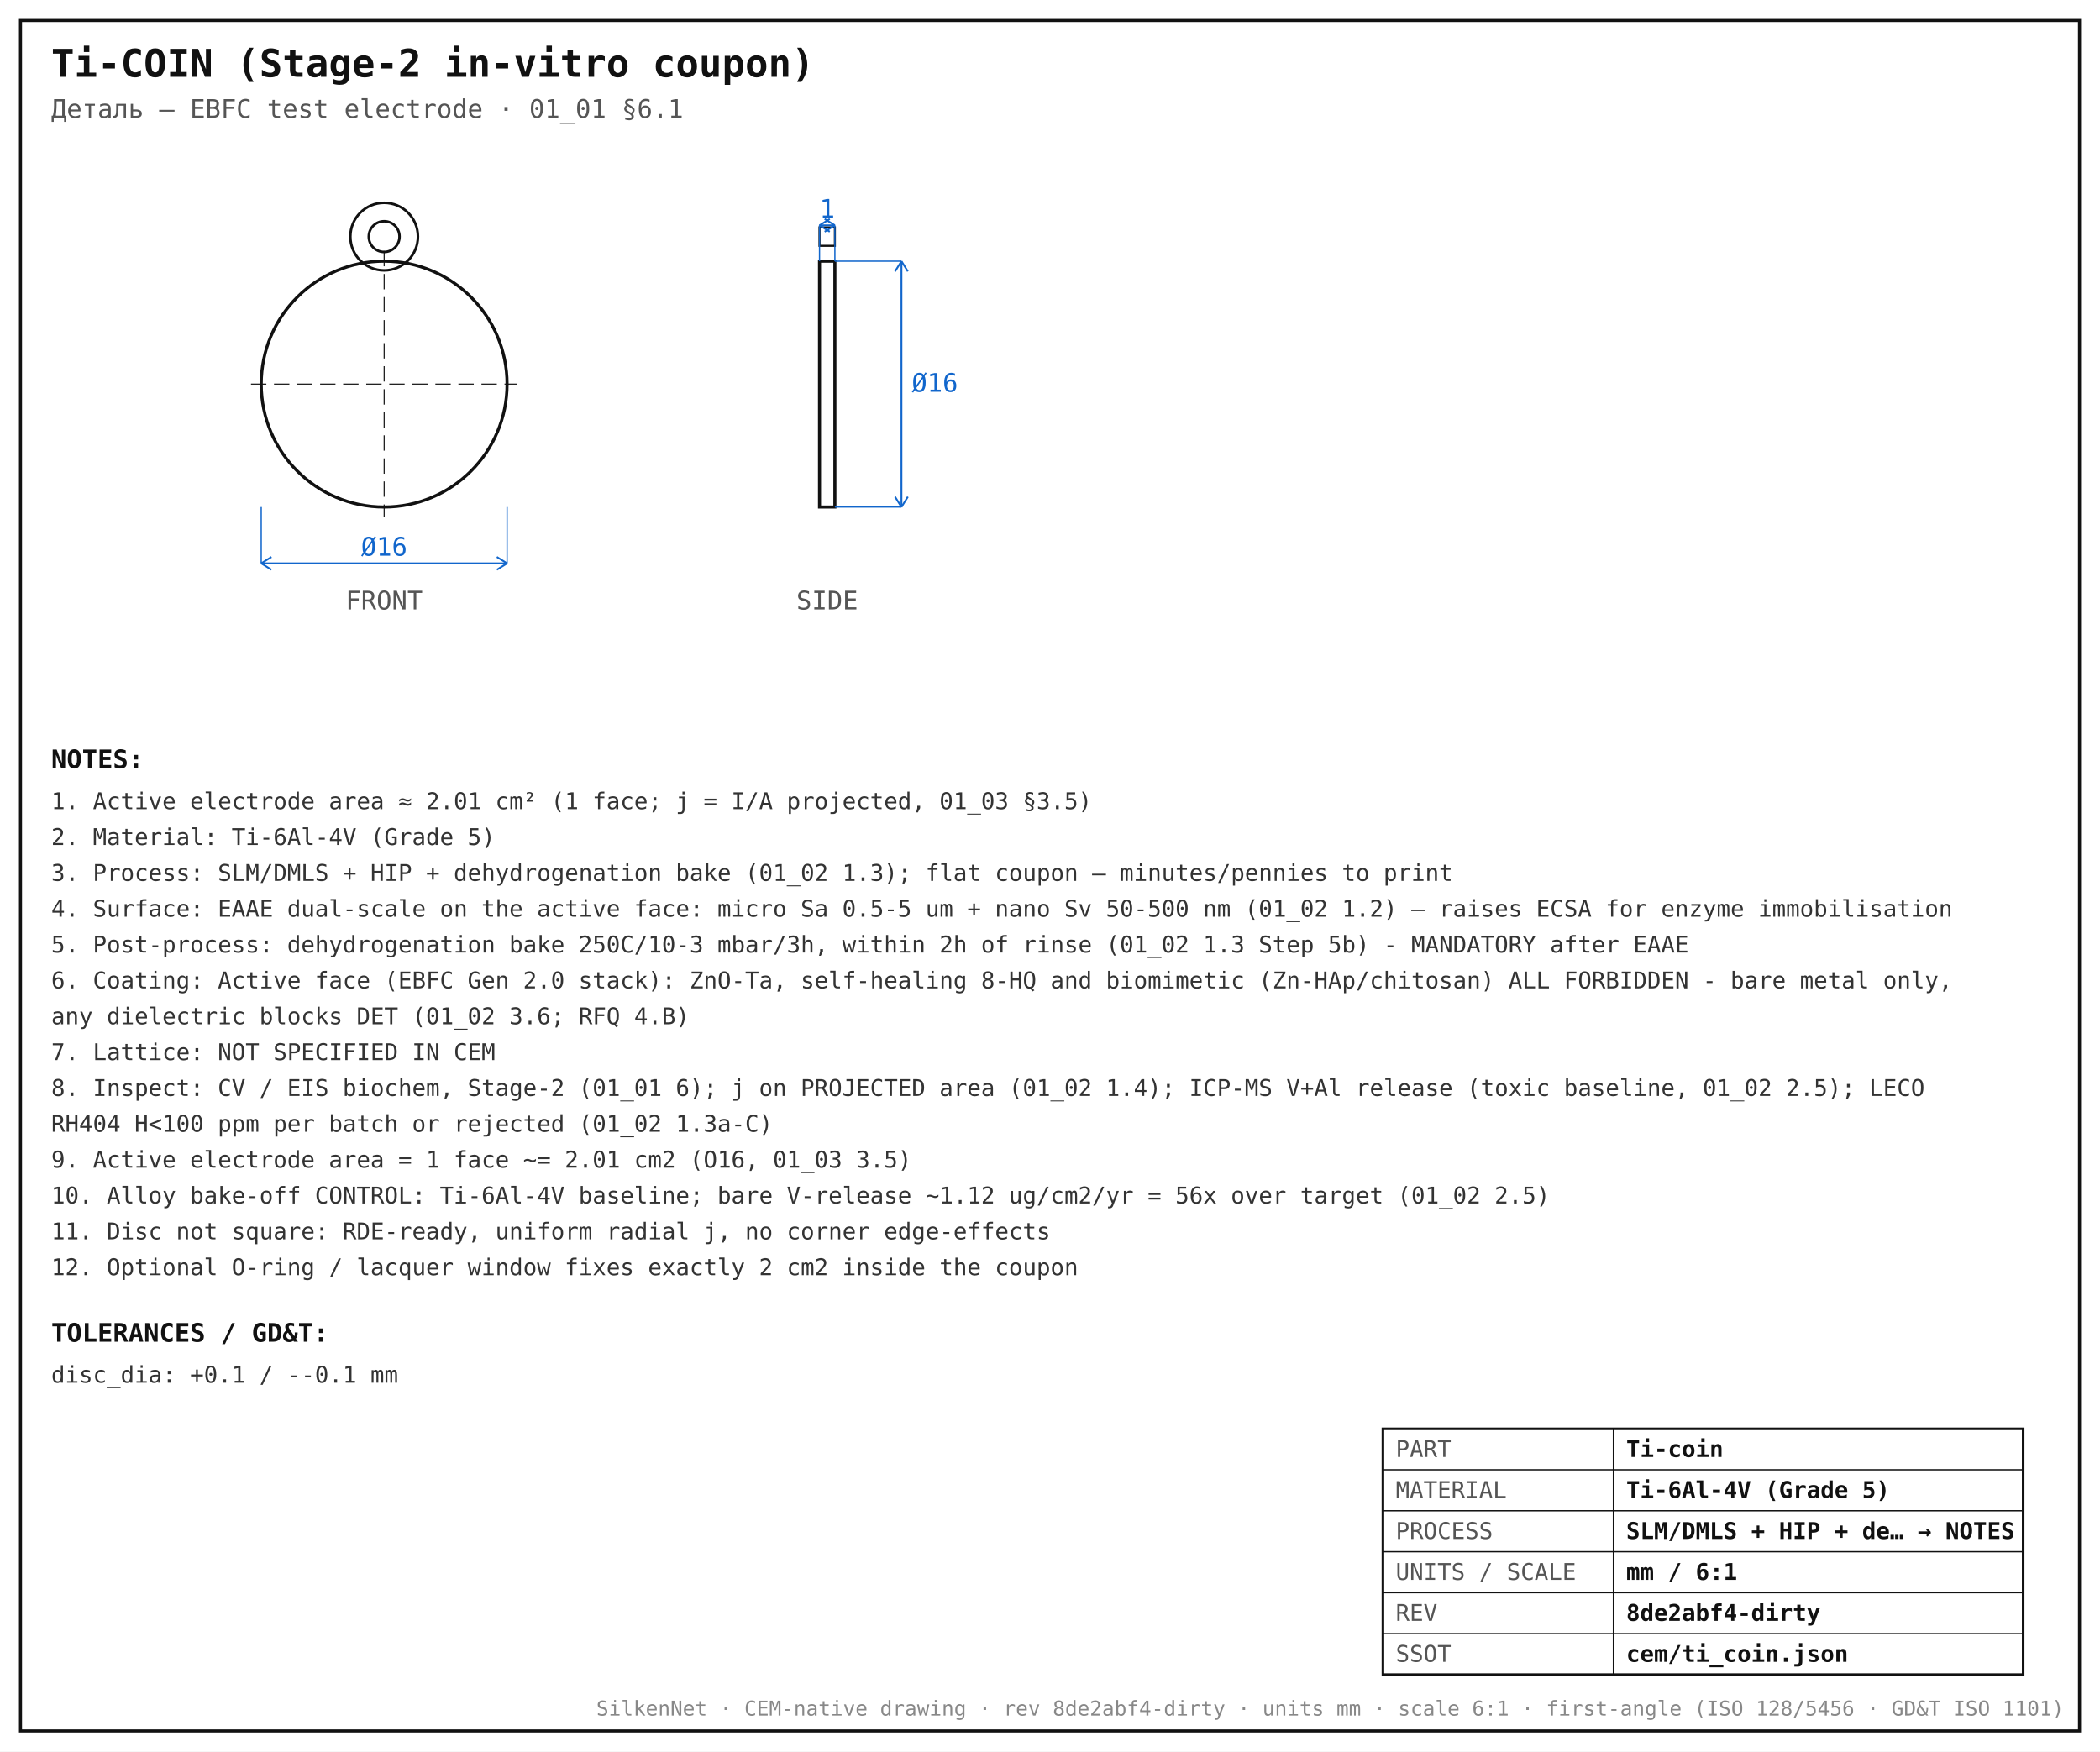
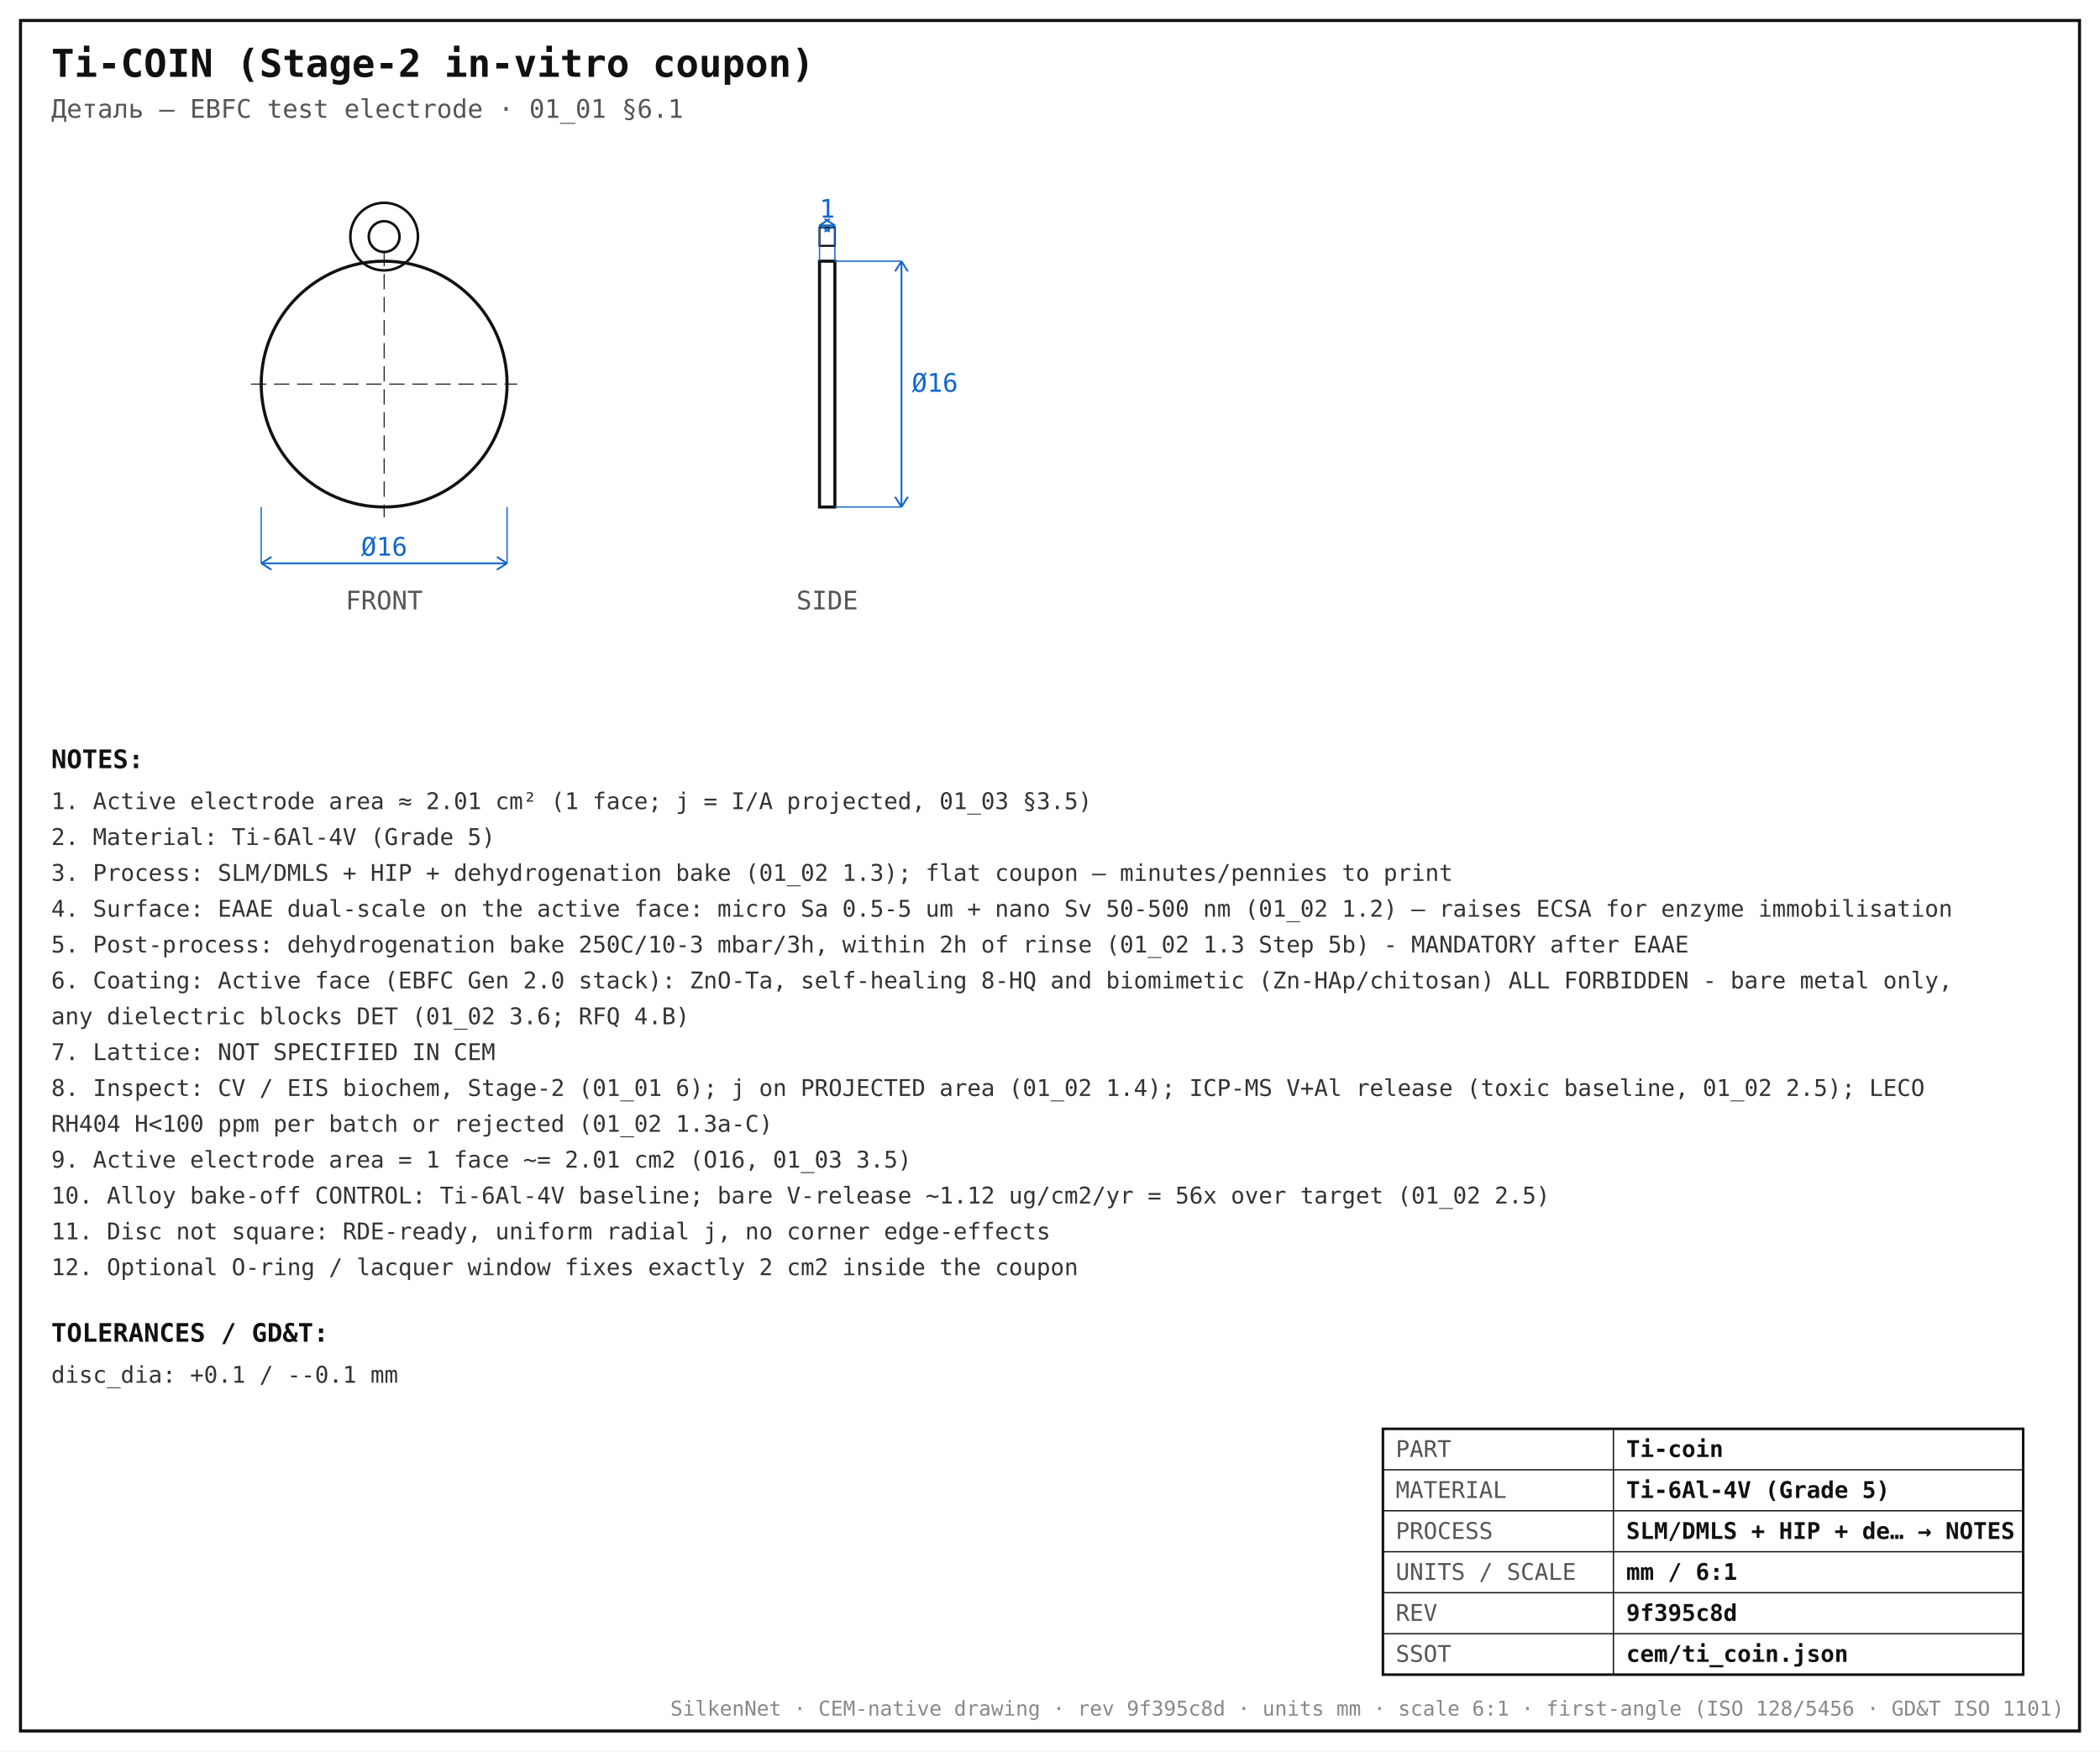
<svg xmlns="http://www.w3.org/2000/svg" width="820" height="684" viewBox="0 0 820 684">
  <rect x="0" y="0" width="820" height="684" fill="white" />
  <rect x="8" y="8" width="804" height="668" fill="none" stroke="#111" stroke-width="1.2" />
  <text x="20" y="30" font-family="monospace" font-size="15" text-anchor="start" fill="#111" font-weight="bold">Ti-COIN  (Stage-2 in-vitro coupon)</text>
  <text x="20" y="46" font-family="monospace" font-size="10" text-anchor="start" fill="#555" font-weight="normal">Деталь — EBFC test electrode · 01_01 §6.1</text>
  <circle cx="150" cy="150" r="48" fill="none" stroke="#111" stroke-width="1.2" />
  <line x1="98" y1="150" x2="202" y2="150" stroke="#111" stroke-width="0.4" stroke-dasharray="6 3" />
  <line x1="150" y1="98" x2="150" y2="202" stroke="#111" stroke-width="0.4" stroke-dasharray="6 3" />
  <circle cx="150" cy="92.4" r="13.2" fill="none" stroke="#111" stroke-width="1" />
  <circle cx="150" cy="92.4" r="6" fill="none" stroke="#111" stroke-width="1" />
  <text x="150" y="238" font-family="monospace" font-size="10" text-anchor="middle" fill="#555" font-weight="normal">FRONT</text>
  <line x1="102" y1="198" x2="102" y2="220" stroke="#1166cc" stroke-width="0.5" />
  <line x1="198" y1="198" x2="198" y2="220" stroke="#1166cc" stroke-width="0.5" />
  <line x1="102" y1="220" x2="198" y2="220" stroke="#1166cc" stroke-width="0.7" />
  <line x1="102" y1="220" x2="106" y2="217.5" stroke="#1166cc" stroke-width="0.7" />
  <line x1="102" y1="220" x2="106" y2="222.5" stroke="#1166cc" stroke-width="0.7" />
  <line x1="198" y1="220" x2="194" y2="217.5" stroke="#1166cc" stroke-width="0.7" />
  <line x1="198" y1="220" x2="194" y2="222.5" stroke="#1166cc" stroke-width="0.7" />
  <text x="150" y="217" font-family="monospace" font-size="10" text-anchor="middle" fill="#1166cc" font-weight="normal">Ø16</text>
  <rect x="320" y="102" width="6" height="96" fill="none" stroke="#111" stroke-width="1.2" />
  <rect x="320" y="88.8" width="6" height="7.2" fill="none" stroke="#111" stroke-width="0.8" />
  <text x="323" y="238" font-family="monospace" font-size="10" text-anchor="middle" fill="#555" font-weight="normal">SIDE</text>
  <line x1="326" y1="102" x2="352" y2="102" stroke="#1166cc" stroke-width="0.5" />
  <line x1="326" y1="198" x2="352" y2="198" stroke="#1166cc" stroke-width="0.5" />
  <line x1="352" y1="102" x2="352" y2="198" stroke="#1166cc" stroke-width="0.7" />
  <line x1="352" y1="102" x2="349.5" y2="106" stroke="#1166cc" stroke-width="0.7" />
  <line x1="352" y1="102" x2="354.5" y2="106" stroke="#1166cc" stroke-width="0.7" />
  <line x1="352" y1="198" x2="349.5" y2="194" stroke="#1166cc" stroke-width="0.7" />
  <line x1="352" y1="198" x2="354.5" y2="194" stroke="#1166cc" stroke-width="0.7" />
  <text x="356" y="153" font-family="monospace" font-size="10" text-anchor="start" fill="#1166cc" font-weight="normal">Ø16</text>
  <line x1="320" y1="102" x2="320" y2="88" stroke="#1166cc" stroke-width="0.5" />
  <line x1="326" y1="102" x2="326" y2="88" stroke="#1166cc" stroke-width="0.5" />
  <line x1="320" y1="88" x2="326" y2="88" stroke="#1166cc" stroke-width="0.7" />
  <line x1="320" y1="88" x2="324" y2="85.5" stroke="#1166cc" stroke-width="0.7" />
  <line x1="320" y1="88" x2="324" y2="90.5" stroke="#1166cc" stroke-width="0.7" />
  <line x1="326" y1="88" x2="322" y2="85.5" stroke="#1166cc" stroke-width="0.7" />
  <line x1="326" y1="88" x2="322" y2="90.5" stroke="#1166cc" stroke-width="0.7" />
  <text x="323" y="85" font-family="monospace" font-size="10" text-anchor="middle" fill="#1166cc" font-weight="normal">1</text>
  <text x="20" y="300" font-family="monospace" font-size="10" text-anchor="start" fill="#111" font-weight="bold">NOTES:</text>
  <text x="20" y="316" font-family="monospace" font-size="9" text-anchor="start" fill="#333" font-weight="normal">1. Active electrode area ≈ 2.01 cm² (1 face; j = I/A projected, 01_03 §3.5)</text>
  <text x="20" y="330" font-family="monospace" font-size="9" text-anchor="start" fill="#333" font-weight="normal">2. Material: Ti-6Al-4V (Grade 5)</text>
  <text x="20" y="344" font-family="monospace" font-size="9" text-anchor="start" fill="#333" font-weight="normal">3. Process: SLM/DMLS + HIP + dehydrogenation bake (01_02 1.3); flat coupon — minutes/pennies to print</text>
  <text x="20" y="358" font-family="monospace" font-size="9" text-anchor="start" fill="#333" font-weight="normal">4. Surface: EAAE dual-scale on the active face: micro Sa 0.5-5 um + nano Sv 50-500 nm (01_02 1.2) — raises ECSA for enzyme immobilisation</text>
  <text x="20" y="372" font-family="monospace" font-size="9" text-anchor="start" fill="#333" font-weight="normal">5. Post-process: dehydrogenation bake 250C/10-3 mbar/3h, within 2h of rinse (01_02 1.3 Step 5b) - MANDATORY after EAAE</text>
  <text x="20" y="386" font-family="monospace" font-size="9" text-anchor="start" fill="#333" font-weight="normal">6. Coating: Active face (EBFC Gen 2.0 stack): ZnO-Ta, self-healing 8-HQ and biomimetic (Zn-HAp/chitosan) ALL FORBIDDEN - bare metal only,</text>
  <text x="20" y="400" font-family="monospace" font-size="9" text-anchor="start" fill="#333" font-weight="normal">   any dielectric blocks DET (01_02 3.6; RFQ 4.B)</text>
  <text x="20" y="414" font-family="monospace" font-size="9" text-anchor="start" fill="#333" font-weight="normal">7. Lattice: NOT SPECIFIED IN CEM</text>
  <text x="20" y="428" font-family="monospace" font-size="9" text-anchor="start" fill="#333" font-weight="normal">8. Inspect: CV / EIS biochem, Stage-2 (01_01 6); j on PROJECTED area (01_02 1.4); ICP-MS V+Al release (toxic baseline, 01_02 2.5); LECO</text>
  <text x="20" y="442" font-family="monospace" font-size="9" text-anchor="start" fill="#333" font-weight="normal">   RH404 H&lt;100 ppm per batch or rejected (01_02 1.3a-C)</text>
  <text x="20" y="456" font-family="monospace" font-size="9" text-anchor="start" fill="#333" font-weight="normal">9. Active electrode area = 1 face ~= 2.01 cm2 (O16, 01_03 3.5)</text>
  <text x="20" y="470" font-family="monospace" font-size="9" text-anchor="start" fill="#333" font-weight="normal">10. Alloy bake-off CONTROL: Ti-6Al-4V baseline; bare V-release ~1.12 ug/cm2/yr = 56x over target (01_02 2.5)</text>
  <text x="20" y="484" font-family="monospace" font-size="9" text-anchor="start" fill="#333" font-weight="normal">11. Disc not square: RDE-ready, uniform radial j, no corner edge-effects</text>
  <text x="20" y="498" font-family="monospace" font-size="9" text-anchor="start" fill="#333" font-weight="normal">12. Optional O-ring / lacquer window fixes exactly 2 cm2 inside the coupon</text>
  <text x="20" y="524" font-family="monospace" font-size="10" text-anchor="start" fill="#111" font-weight="bold">TOLERANCES / GD&amp;T:</text>
  <text x="20" y="540" font-family="monospace" font-size="9" text-anchor="start" fill="#333" font-weight="normal">disc_dia: +0.1 / --0.1 mm</text>
  <rect x="540" y="558" width="250" height="96" fill="none" stroke="#111" stroke-width="1" />
  <line x1="630" y1="558" x2="630" y2="574" stroke="#111" stroke-width="0.5" />
  <text x="545" y="569" font-family="monospace" font-size="9" text-anchor="start" fill="#555" font-weight="normal">PART</text>
  <text x="635" y="569" font-family="monospace" font-size="9" text-anchor="start" fill="#111" font-weight="bold">Ti-coin</text>
  <line x1="540" y1="574" x2="790" y2="574" stroke="#111" stroke-width="0.5" />
  <line x1="630" y1="574" x2="630" y2="590" stroke="#111" stroke-width="0.5" />
  <text x="545" y="585" font-family="monospace" font-size="9" text-anchor="start" fill="#555" font-weight="normal">MATERIAL</text>
  <text x="635" y="585" font-family="monospace" font-size="9" text-anchor="start" fill="#111" font-weight="bold">Ti-6Al-4V (Grade 5)</text>
  <line x1="540" y1="590" x2="790" y2="590" stroke="#111" stroke-width="0.5" />
  <line x1="630" y1="590" x2="630" y2="606" stroke="#111" stroke-width="0.5" />
  <text x="545" y="601" font-family="monospace" font-size="9" text-anchor="start" fill="#555" font-weight="normal">PROCESS</text>
  <text x="635" y="601" font-family="monospace" font-size="9" text-anchor="start" fill="#111" font-weight="bold">SLM/DMLS + HIP + de… → NOTES</text>
  <line x1="540" y1="606" x2="790" y2="606" stroke="#111" stroke-width="0.5" />
  <line x1="630" y1="606" x2="630" y2="622" stroke="#111" stroke-width="0.5" />
  <text x="545" y="617" font-family="monospace" font-size="9" text-anchor="start" fill="#555" font-weight="normal">UNITS / SCALE</text>
  <text x="635" y="617" font-family="monospace" font-size="9" text-anchor="start" fill="#111" font-weight="bold">mm / 6:1</text>
  <line x1="540" y1="622" x2="790" y2="622" stroke="#111" stroke-width="0.5" />
  <line x1="630" y1="622" x2="630" y2="638" stroke="#111" stroke-width="0.5" />
  <text x="545" y="633" font-family="monospace" font-size="9" text-anchor="start" fill="#555" font-weight="normal">REV</text>
-   <text x="635" y="633" font-family="monospace" font-size="9" text-anchor="start" fill="#111" font-weight="bold">8de2abf4-dirty</text>
+   <text x="635" y="633" font-family="monospace" font-size="9" text-anchor="start" fill="#111" font-weight="bold">9f395c8d</text>
  <line x1="540" y1="638" x2="790" y2="638" stroke="#111" stroke-width="0.5" />
  <line x1="630" y1="638" x2="630" y2="654" stroke="#111" stroke-width="0.5" />
  <text x="545" y="649" font-family="monospace" font-size="9" text-anchor="start" fill="#555" font-weight="normal">SSOT</text>
  <text x="635" y="649" font-family="monospace" font-size="9" text-anchor="start" fill="#111" font-weight="bold">cem/ti_coin.json</text>
-   <text x="806" y="670" font-family="monospace" font-size="8" text-anchor="end" fill="#888" font-weight="normal">SilkenNet · CEM-native drawing · rev 8de2abf4-dirty · units mm · scale 6:1 · first-angle (ISO 128/5456 · GD&amp;T ISO 1101)</text>
+   <text x="806" y="670" font-family="monospace" font-size="8" text-anchor="end" fill="#888" font-weight="normal">SilkenNet · CEM-native drawing · rev 9f395c8d · units mm · scale 6:1 · first-angle (ISO 128/5456 · GD&amp;T ISO 1101)</text>
</svg>
